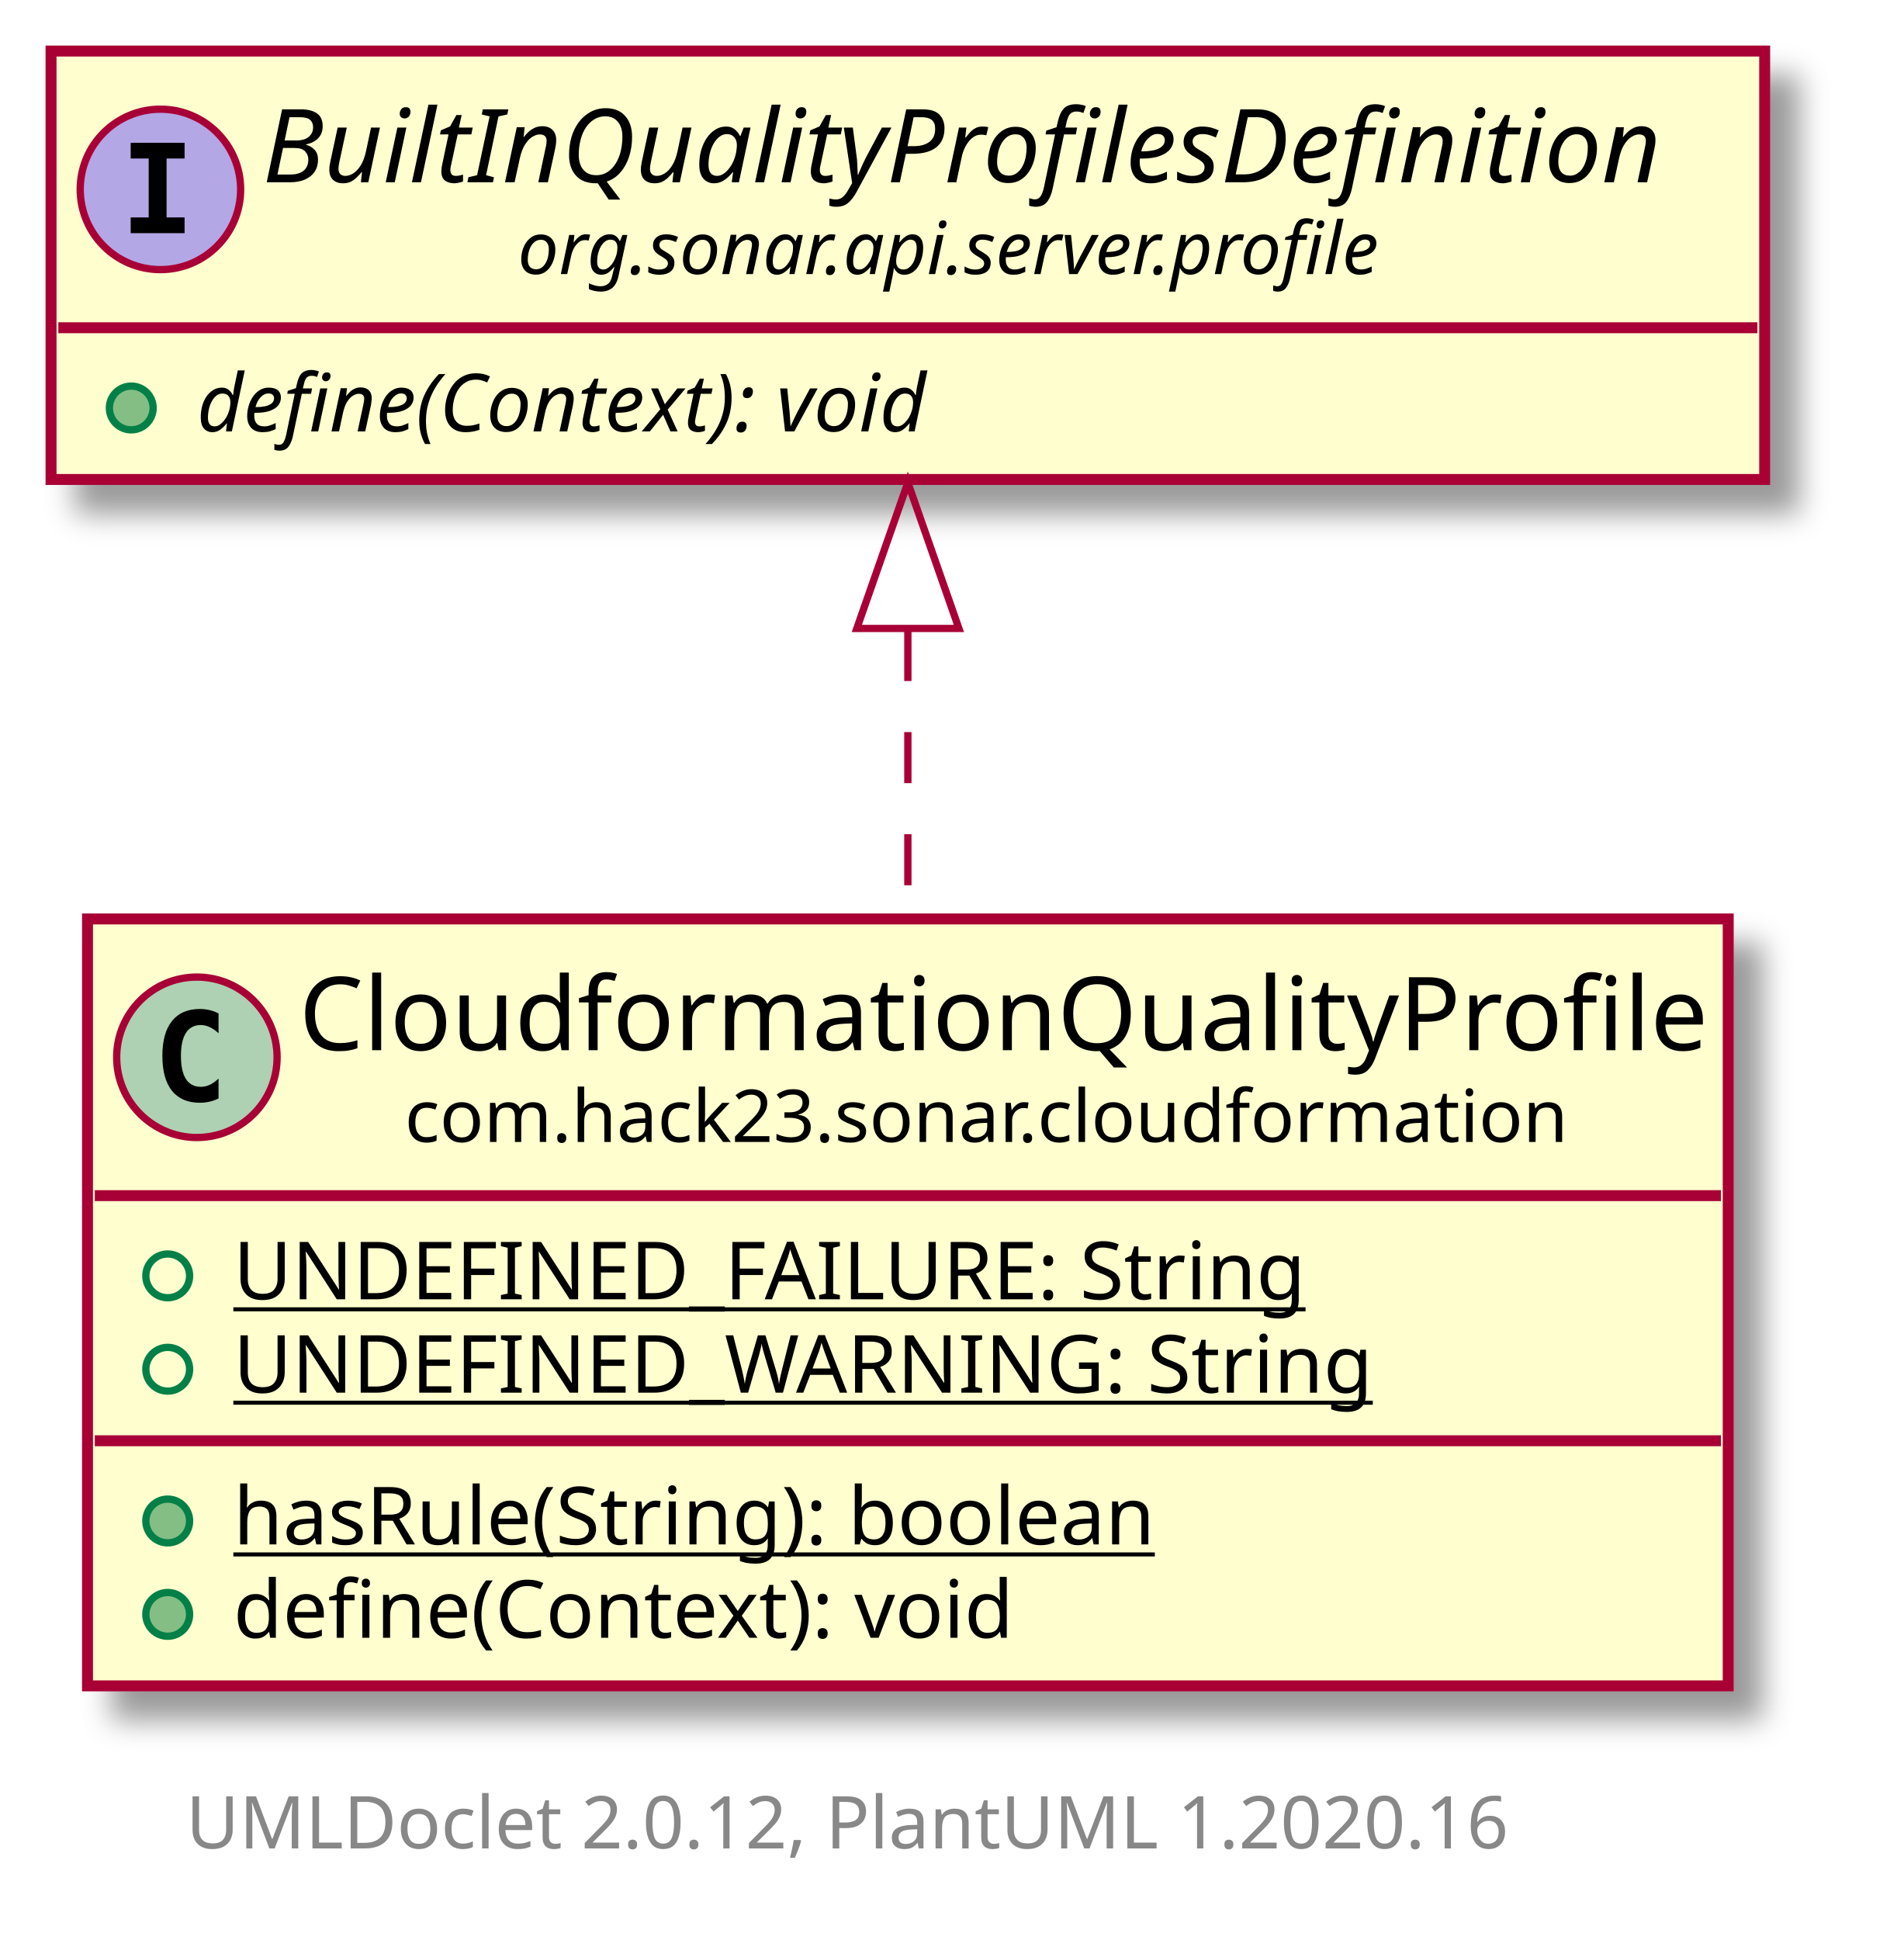
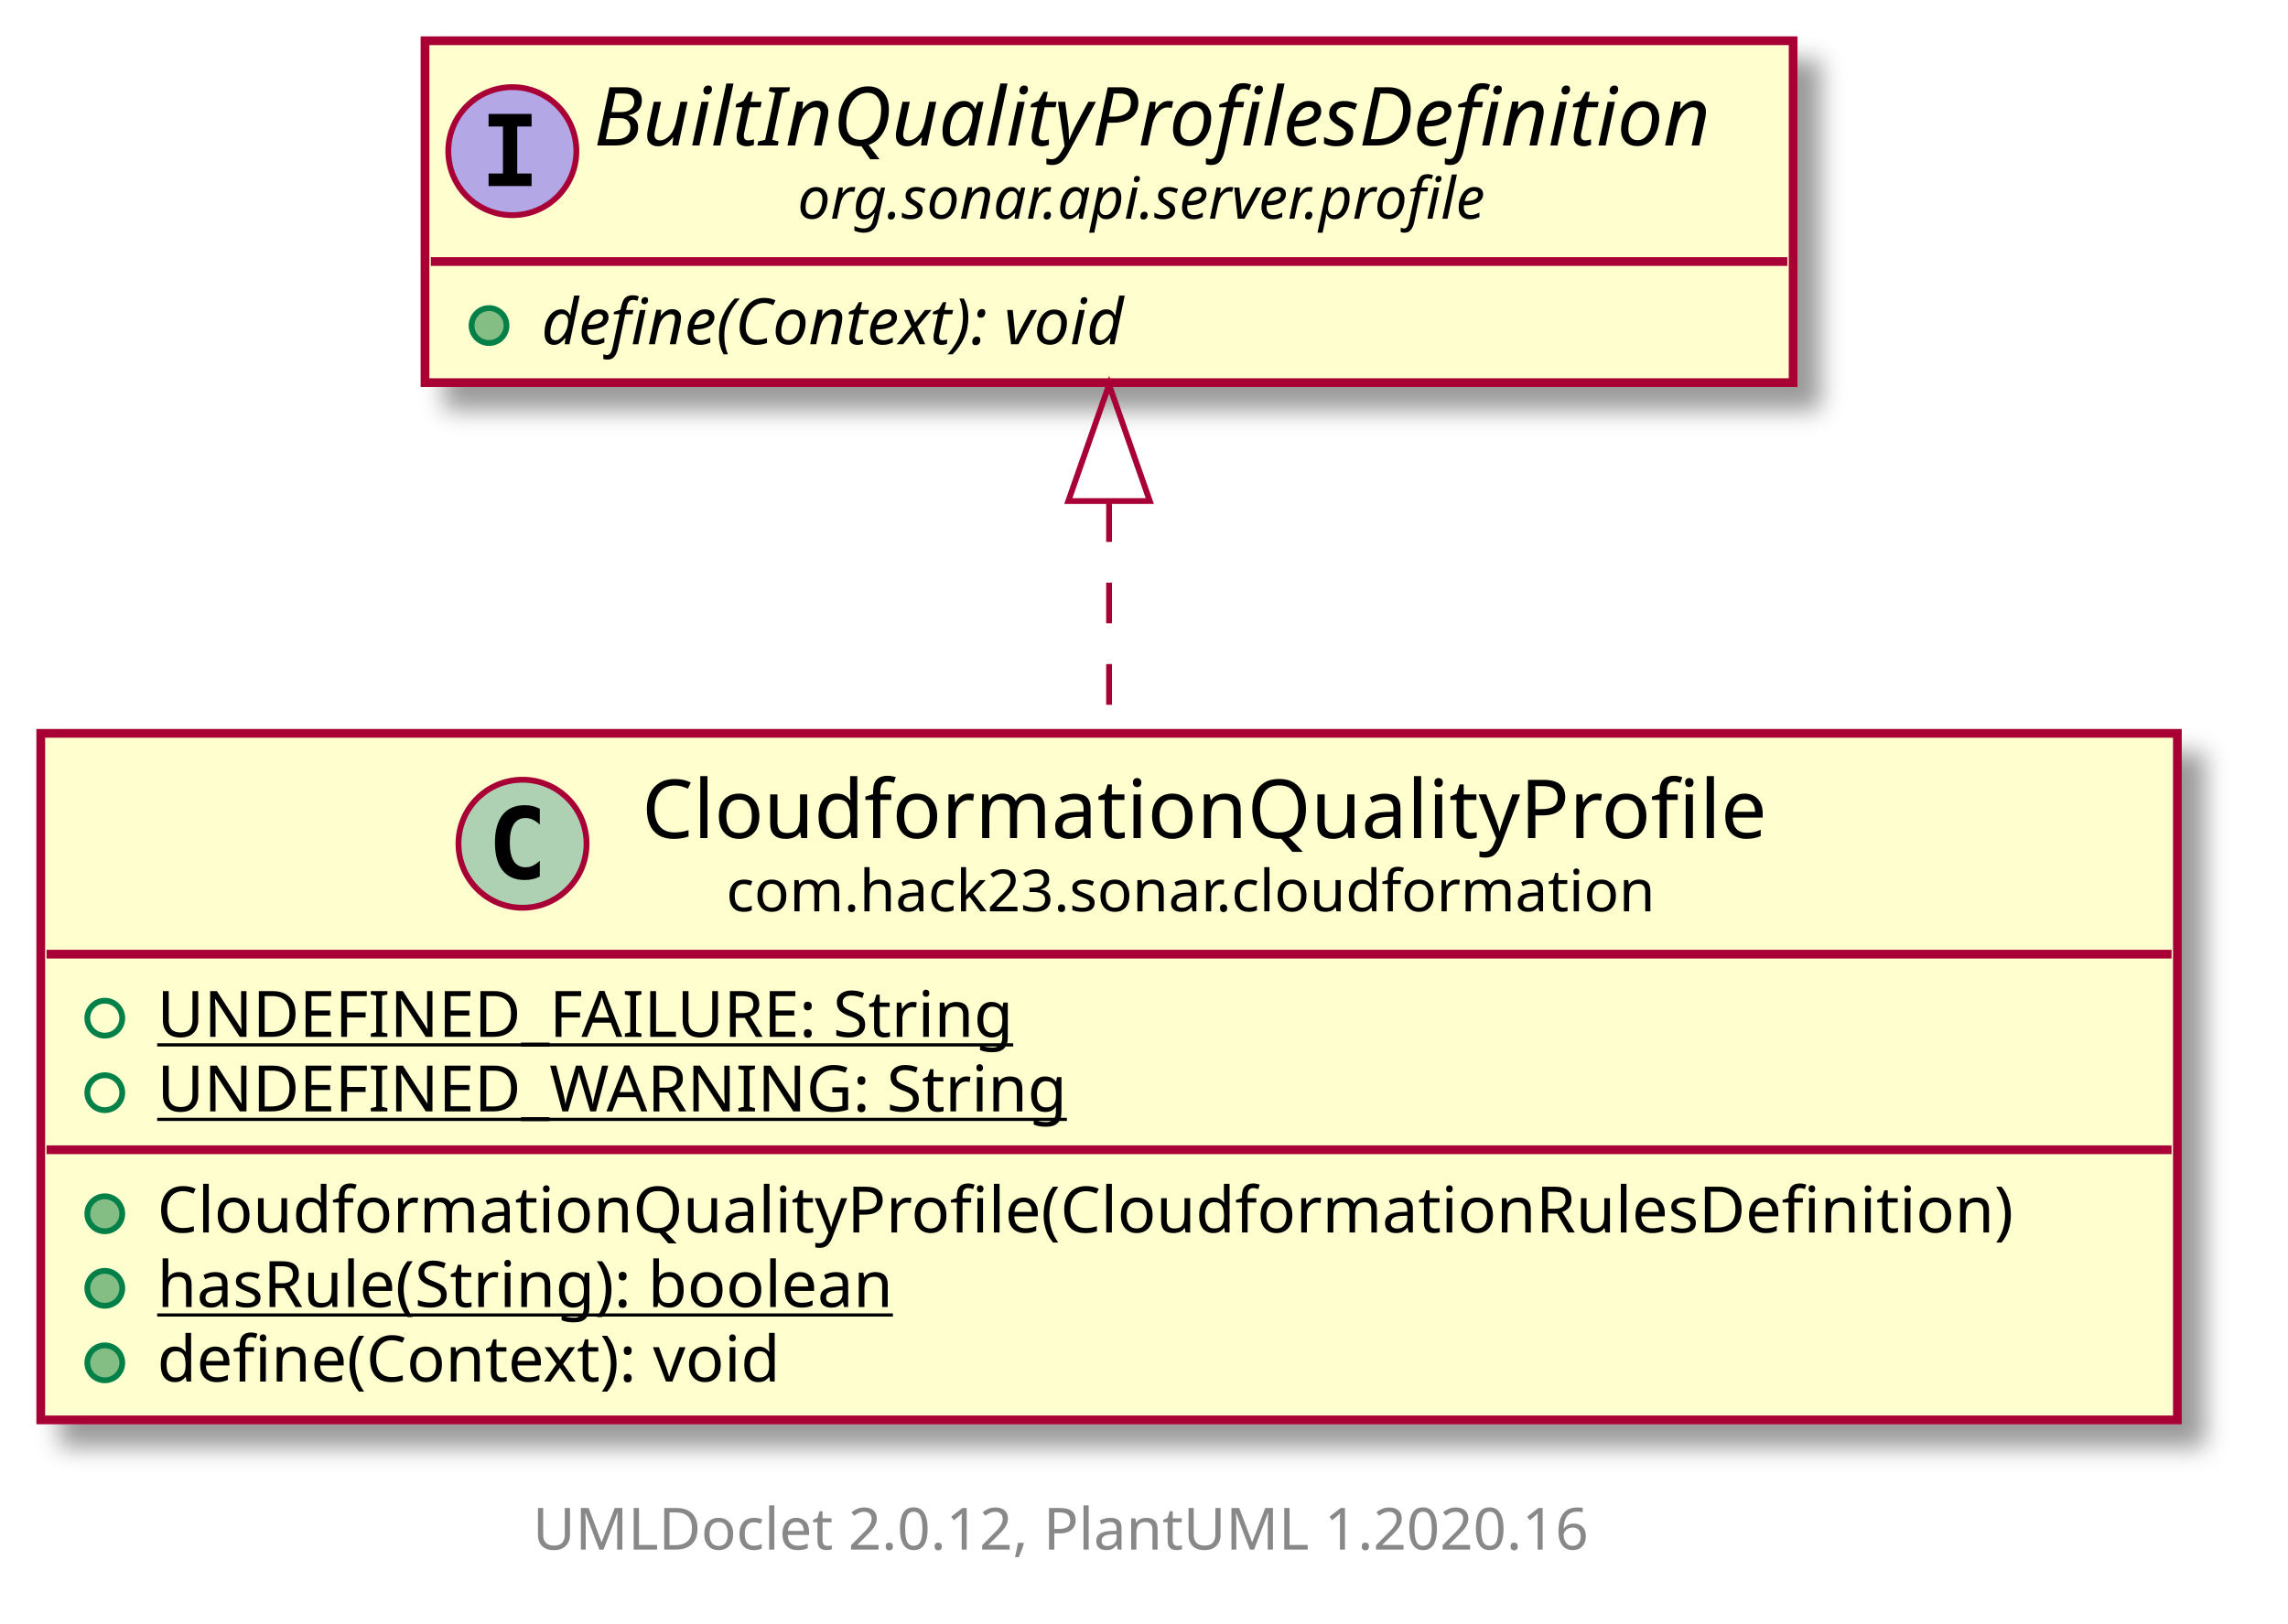
- <svg xmlns="http://www.w3.org/2000/svg" xmlns:xlink="http://www.w3.org/1999/xlink" contentScriptType="application/ecmascript" contentStyleType="text/css" height="266px" preserveAspectRatio="none" style="width:261px;height:266px;" version="1.1" viewBox="0 0 261 266" width="261px" zoomAndPan="magnify">
+ <svg xmlns="http://www.w3.org/2000/svg" xmlns:xlink="http://www.w3.org/1999/xlink" contentScriptType="application/ecmascript" contentStyleType="text/css" height="279px" preserveAspectRatio="none" style="width:393px;height:279px;" version="1.1" viewBox="0 0 393 279" width="393px" zoomAndPan="magnify">
  <defs>
-     <filter height="300%" id="f1ku1uk20pmzf1" width="300%" x="-1" y="-1">
+     <filter height="300%" id="f19cy1ig004rcu" width="300%" x="-1" y="-1">
      <feGaussianBlur result="blurOut" stdDeviation="2.0" />
      <feColorMatrix in="blurOut" result="blurOut2" type="matrix" values="0 0 0 0 0 0 0 0 0 0 0 0 0 0 0 0 0 0 .4 0" />
      <feOffset dx="4.0" dy="4.0" in="blurOut2" result="blurOut3" />
      <feBlend in="SourceGraphic" in2="blurOut3" mode="normal" />
    </filter>
  </defs>
  <g>
    <a href="CloudformationQualityProfile.html" target="_top" title="CloudformationQualityProfile.html" xlink:actuate="onRequest" xlink:href="CloudformationQualityProfile.html" xlink:show="new" xlink:title="CloudformationQualityProfile.html" xlink:type="simple">
-       <rect codeLine="5" fill="#FEFECE" filter="url(#f1ku1uk20pmzf1)" height="105.156" id="com.hack23.sonar.cloudformation.CloudformationQualityProfile" style="stroke: #A80036; stroke-width: 1.5;" width="225" x="12" y="126" />
-       <ellipse cx="27" cy="144.969" fill="#ADD1B2" rx="11" ry="11" style="stroke: #A80036; stroke-width: 1.0;" />
-       <path d="M29.969,150.609 Q29.391,150.906 28.75,151.047 Q28.109,151.203 27.406,151.203 Q24.906,151.203 23.578,149.562 Q22.266,147.906 22.266,144.781 Q22.266,141.656 23.578,140 Q24.906,138.344 27.406,138.344 Q28.109,138.344 28.75,138.5 Q29.406,138.656 29.969,138.953 L29.969,141.672 Q29.344,141.094 28.75,140.828 Q28.156,140.547 27.531,140.547 Q26.188,140.547 25.5,141.625 Q24.812,142.688 24.812,144.781 Q24.812,146.875 25.5,147.953 Q26.188,149.016 27.531,149.016 Q28.156,149.016 28.75,148.75 Q29.344,148.469 29.969,147.891 L29.969,150.609 Z " />
-       <text fill="#000000" font-family="sans-serif" font-size="14" lengthAdjust="spacingAndGlyphs" textLength="193" x="41" y="143.995">CloudformationQualityProfile</text>
-       <text fill="#000000" font-family="sans-serif" font-size="10" lengthAdjust="spacingAndGlyphs" textLength="164" x="55.5" y="156.579">com.hack23.sonar.cloudformation</text>
-       <line style="stroke: #A80036; stroke-width: 1.5;" x1="13" x2="236" y1="163.938" y2="163.938" />
-       <ellipse cx="23" cy="174.938" fill="none" rx="3" ry="3" style="stroke: #038048; stroke-width: 1.0;" />
-       <text fill="#000000" font-family="sans-serif" font-size="11" lengthAdjust="spacingAndGlyphs" text-decoration="underline" textLength="155" x="32" y="178.148">UNDEFINED_FAILURE: String</text>
-       <ellipse cx="23" cy="187.742" fill="none" rx="3" ry="3" style="stroke: #038048; stroke-width: 1.0;" />
-       <text fill="#000000" font-family="sans-serif" font-size="11" lengthAdjust="spacingAndGlyphs" text-decoration="underline" textLength="162" x="32" y="190.953">UNDEFINED_WARNING: String</text>
-       <line style="stroke: #A80036; stroke-width: 1.5;" x1="13" x2="236" y1="197.547" y2="197.547" />
-       <ellipse cx="23" cy="208.547" fill="#84BE84" rx="3" ry="3" style="stroke: #038048; stroke-width: 1.0;" />
-       <text fill="#000000" font-family="sans-serif" font-size="11" lengthAdjust="spacingAndGlyphs" text-decoration="underline" textLength="140" x="32" y="211.757">hasRule(String): boolean</text>
-       <ellipse cx="23" cy="221.352" fill="#84BE84" rx="3" ry="3" style="stroke: #038048; stroke-width: 1.0;" />
-       <text fill="#000000" font-family="sans-serif" font-size="11" lengthAdjust="spacingAndGlyphs" textLength="117" x="32" y="224.562">define(Context): void</text>
+       <rect codeLine="5" fill="#FEFECE" filter="url(#f19cy1ig004rcu)" height="117.961" id="com.hack23.sonar.cloudformation.CloudformationQualityProfile" style="stroke: #A80036; stroke-width: 1.5;" width="367" x="7" y="126" />
+       <ellipse cx="89.75" cy="144.969" fill="#ADD1B2" rx="11" ry="11" style="stroke: #A80036; stroke-width: 1.0;" />
+       <path d="M92.719,150.609 Q92.141,150.906 91.5,151.047 Q90.859,151.203 90.156,151.203 Q87.656,151.203 86.328,149.562 Q85.016,147.906 85.016,144.781 Q85.016,141.656 86.328,140 Q87.656,138.344 90.156,138.344 Q90.859,138.344 91.5,138.5 Q92.156,138.656 92.719,138.953 L92.719,141.672 Q92.094,141.094 91.5,140.828 Q90.906,140.547 90.281,140.547 Q88.938,140.547 88.25,141.625 Q87.562,142.688 87.562,144.781 Q87.562,146.875 88.25,147.953 Q88.938,149.016 90.281,149.016 Q90.906,149.016 91.5,148.75 Q92.094,148.469 92.719,147.891 L92.719,150.609 Z " />
+       <text fill="#000000" font-family="sans-serif" font-size="14" lengthAdjust="spacingAndGlyphs" textLength="193" x="110.25" y="143.995">CloudformationQualityProfile</text>
+       <text fill="#000000" font-family="sans-serif" font-size="10" lengthAdjust="spacingAndGlyphs" textLength="164" x="124.75" y="156.579">com.hack23.sonar.cloudformation</text>
+       <line style="stroke: #A80036; stroke-width: 1.5;" x1="8" x2="373" y1="163.938" y2="163.938" />
+       <ellipse cx="18" cy="174.938" fill="none" rx="3" ry="3" style="stroke: #038048; stroke-width: 1.0;" />
+       <text fill="#000000" font-family="sans-serif" font-size="11" lengthAdjust="spacingAndGlyphs" text-decoration="underline" textLength="155" x="27" y="178.148">UNDEFINED_FAILURE: String</text>
+       <ellipse cx="18" cy="187.742" fill="none" rx="3" ry="3" style="stroke: #038048; stroke-width: 1.0;" />
+       <text fill="#000000" font-family="sans-serif" font-size="11" lengthAdjust="spacingAndGlyphs" text-decoration="underline" textLength="162" x="27" y="190.953">UNDEFINED_WARNING: String</text>
+       <line style="stroke: #A80036; stroke-width: 1.5;" x1="8" x2="373" y1="197.547" y2="197.547" />
+       <ellipse cx="18" cy="208.547" fill="#84BE84" rx="3" ry="3" style="stroke: #038048; stroke-width: 1.0;" />
+       <text fill="#000000" font-family="sans-serif" font-size="11" lengthAdjust="spacingAndGlyphs" textLength="341" x="27" y="211.757">CloudformationQualityProfile(CloudformationRulesDefinition)</text>
+       <ellipse cx="18" cy="221.352" fill="#84BE84" rx="3" ry="3" style="stroke: #038048; stroke-width: 1.0;" />
+       <text fill="#000000" font-family="sans-serif" font-size="11" lengthAdjust="spacingAndGlyphs" text-decoration="underline" textLength="140" x="27" y="224.562">hasRule(String): boolean</text>
+       <ellipse cx="18" cy="234.156" fill="#84BE84" rx="3" ry="3" style="stroke: #038048; stroke-width: 1.0;" />
+       <text fill="#000000" font-family="sans-serif" font-size="11" lengthAdjust="spacingAndGlyphs" textLength="117" x="27" y="237.367">define(Context): void</text>
    </a>
-     <rect codeLine="12" fill="#FEFECE" filter="url(#f1ku1uk20pmzf1)" height="58.742" id="org.sonar.api.server.profile.BuiltInQualityProfilesDefinition" style="stroke: #A80036; stroke-width: 1.5;" width="235" x="7" y="7" />
-     <ellipse cx="22" cy="25.969" fill="#B4A7E5" rx="11" ry="11" style="stroke: #A80036; stroke-width: 1.0;" />
-     <path d="M17.922,21.734 L17.922,19.578 L25.312,19.578 L25.312,21.734 L22.844,21.734 L22.844,29.812 L25.312,29.812 L25.312,31.969 L17.922,31.969 L17.922,29.812 L20.391,29.812 L20.391,21.734 L17.922,21.734 Z " />
-     <text fill="#000000" font-family="sans-serif" font-size="14" font-style="italic" lengthAdjust="spacingAndGlyphs" textLength="203" x="36" y="24.995">BuiltInQualityProfilesDefinition</text>
-     <text fill="#000000" font-family="sans-serif" font-size="10" font-style="italic" lengthAdjust="spacingAndGlyphs" textLength="133" x="71" y="37.579">org.sonar.api.server.profile</text>
-     <line style="stroke: #A80036; stroke-width: 1.5;" x1="8" x2="241" y1="44.938" y2="44.938" />
-     <ellipse cx="18" cy="55.938" fill="#84BE84" rx="3" ry="3" style="stroke: #038048; stroke-width: 1.0;" />
-     <text fill="#000000" font-family="sans-serif" font-size="11" font-style="italic" lengthAdjust="spacingAndGlyphs" textLength="119" x="27" y="59.148">define(Context): void</text>
-     <path codeLine="16" d="M124.5,86.38 C124.5,99.17 124.5,113.01 124.5,125.94 " fill="none" id="org.sonar.api.server.profile.BuiltInQualityProfilesDefinition-backto-com.hack23.sonar.cloudformation.CloudformationQualityProfile" style="stroke: #A80036; stroke-width: 1.0; stroke-dasharray: 7.0,7.0;" />
-     <polygon fill="none" points="117.5,86.17,124.5,66.17,131.5,86.17,117.5,86.17" style="stroke: #A80036; stroke-width: 1.0;" />
-     <text fill="#888888" font-family="sans-serif" font-size="10" lengthAdjust="spacingAndGlyphs" textLength="192" x="25.5" y="253.439">UMLDoclet 2.0.12, PlantUML 1.2020.16</text>
+     <rect codeLine="13" fill="#FEFECE" filter="url(#f19cy1ig004rcu)" height="58.742" id="org.sonar.api.server.profile.BuiltInQualityProfilesDefinition" style="stroke: #A80036; stroke-width: 1.5;" width="235" x="73" y="7" />
+     <ellipse cx="88" cy="25.969" fill="#B4A7E5" rx="11" ry="11" style="stroke: #A80036; stroke-width: 1.0;" />
+     <path d="M83.922,21.734 L83.922,19.578 L91.312,19.578 L91.312,21.734 L88.844,21.734 L88.844,29.812 L91.312,29.812 L91.312,31.969 L83.922,31.969 L83.922,29.812 L86.391,29.812 L86.391,21.734 L83.922,21.734 Z " />
+     <text fill="#000000" font-family="sans-serif" font-size="14" font-style="italic" lengthAdjust="spacingAndGlyphs" textLength="203" x="102" y="24.995">BuiltInQualityProfilesDefinition</text>
+     <text fill="#000000" font-family="sans-serif" font-size="10" font-style="italic" lengthAdjust="spacingAndGlyphs" textLength="133" x="137" y="37.579">org.sonar.api.server.profile</text>
+     <line style="stroke: #A80036; stroke-width: 1.5;" x1="74" x2="307" y1="44.938" y2="44.938" />
+     <ellipse cx="84" cy="55.938" fill="#84BE84" rx="3" ry="3" style="stroke: #038048; stroke-width: 1.0;" />
+     <text fill="#000000" font-family="sans-serif" font-size="11" font-style="italic" lengthAdjust="spacingAndGlyphs" textLength="119" x="93" y="59.148">define(Context): void</text>
+     <path codeLine="17" d="M190.5,86.1 C190.5,98.8 190.5,112.63 190.5,125.77 " fill="none" id="org.sonar.api.server.profile.BuiltInQualityProfilesDefinition-backto-com.hack23.sonar.cloudformation.CloudformationQualityProfile" style="stroke: #A80036; stroke-width: 1.0; stroke-dasharray: 7.0,7.0;" />
+     <polygon fill="none" points="183.5,86.09,190.5,66.09,197.5,86.09,183.5,86.09" style="stroke: #A80036; stroke-width: 1.0;" />
+     <text fill="#888888" font-family="sans-serif" font-size="10" lengthAdjust="spacingAndGlyphs" textLength="192" x="91.5" y="266.243">UMLDoclet 2.0.12, PlantUML 1.2020.16</text>
  </g>
</svg>
